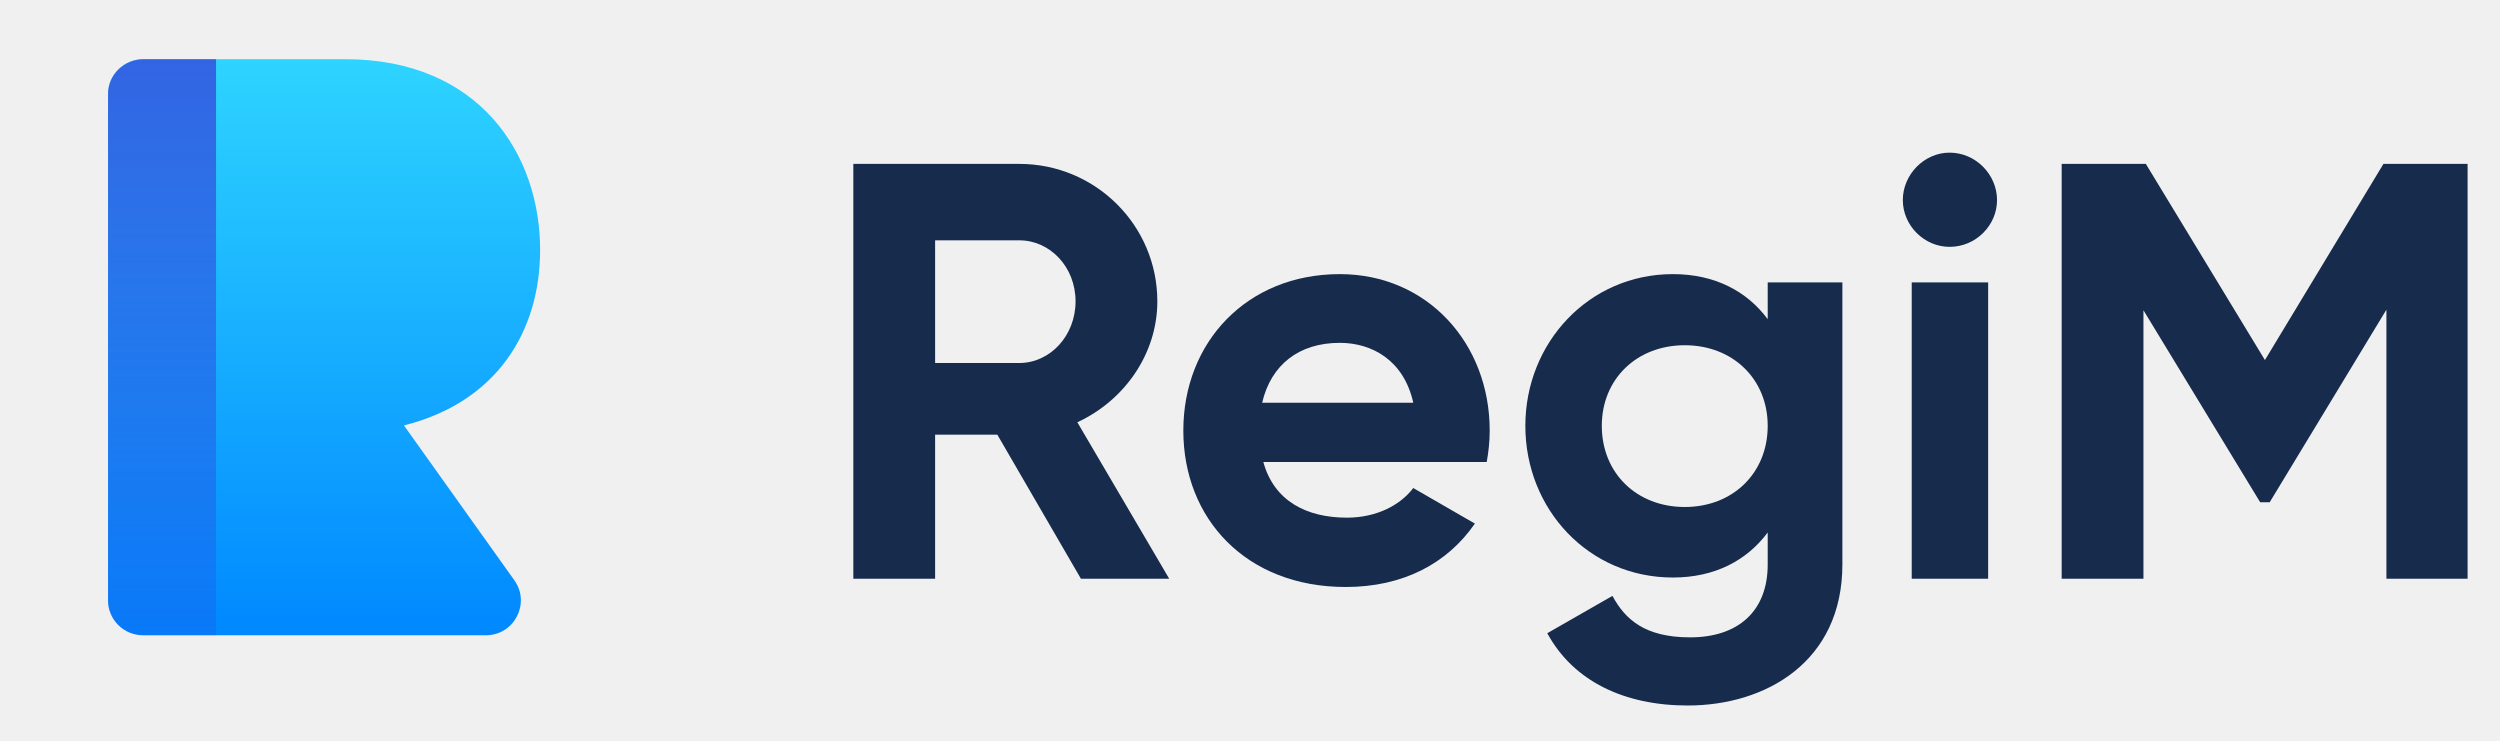
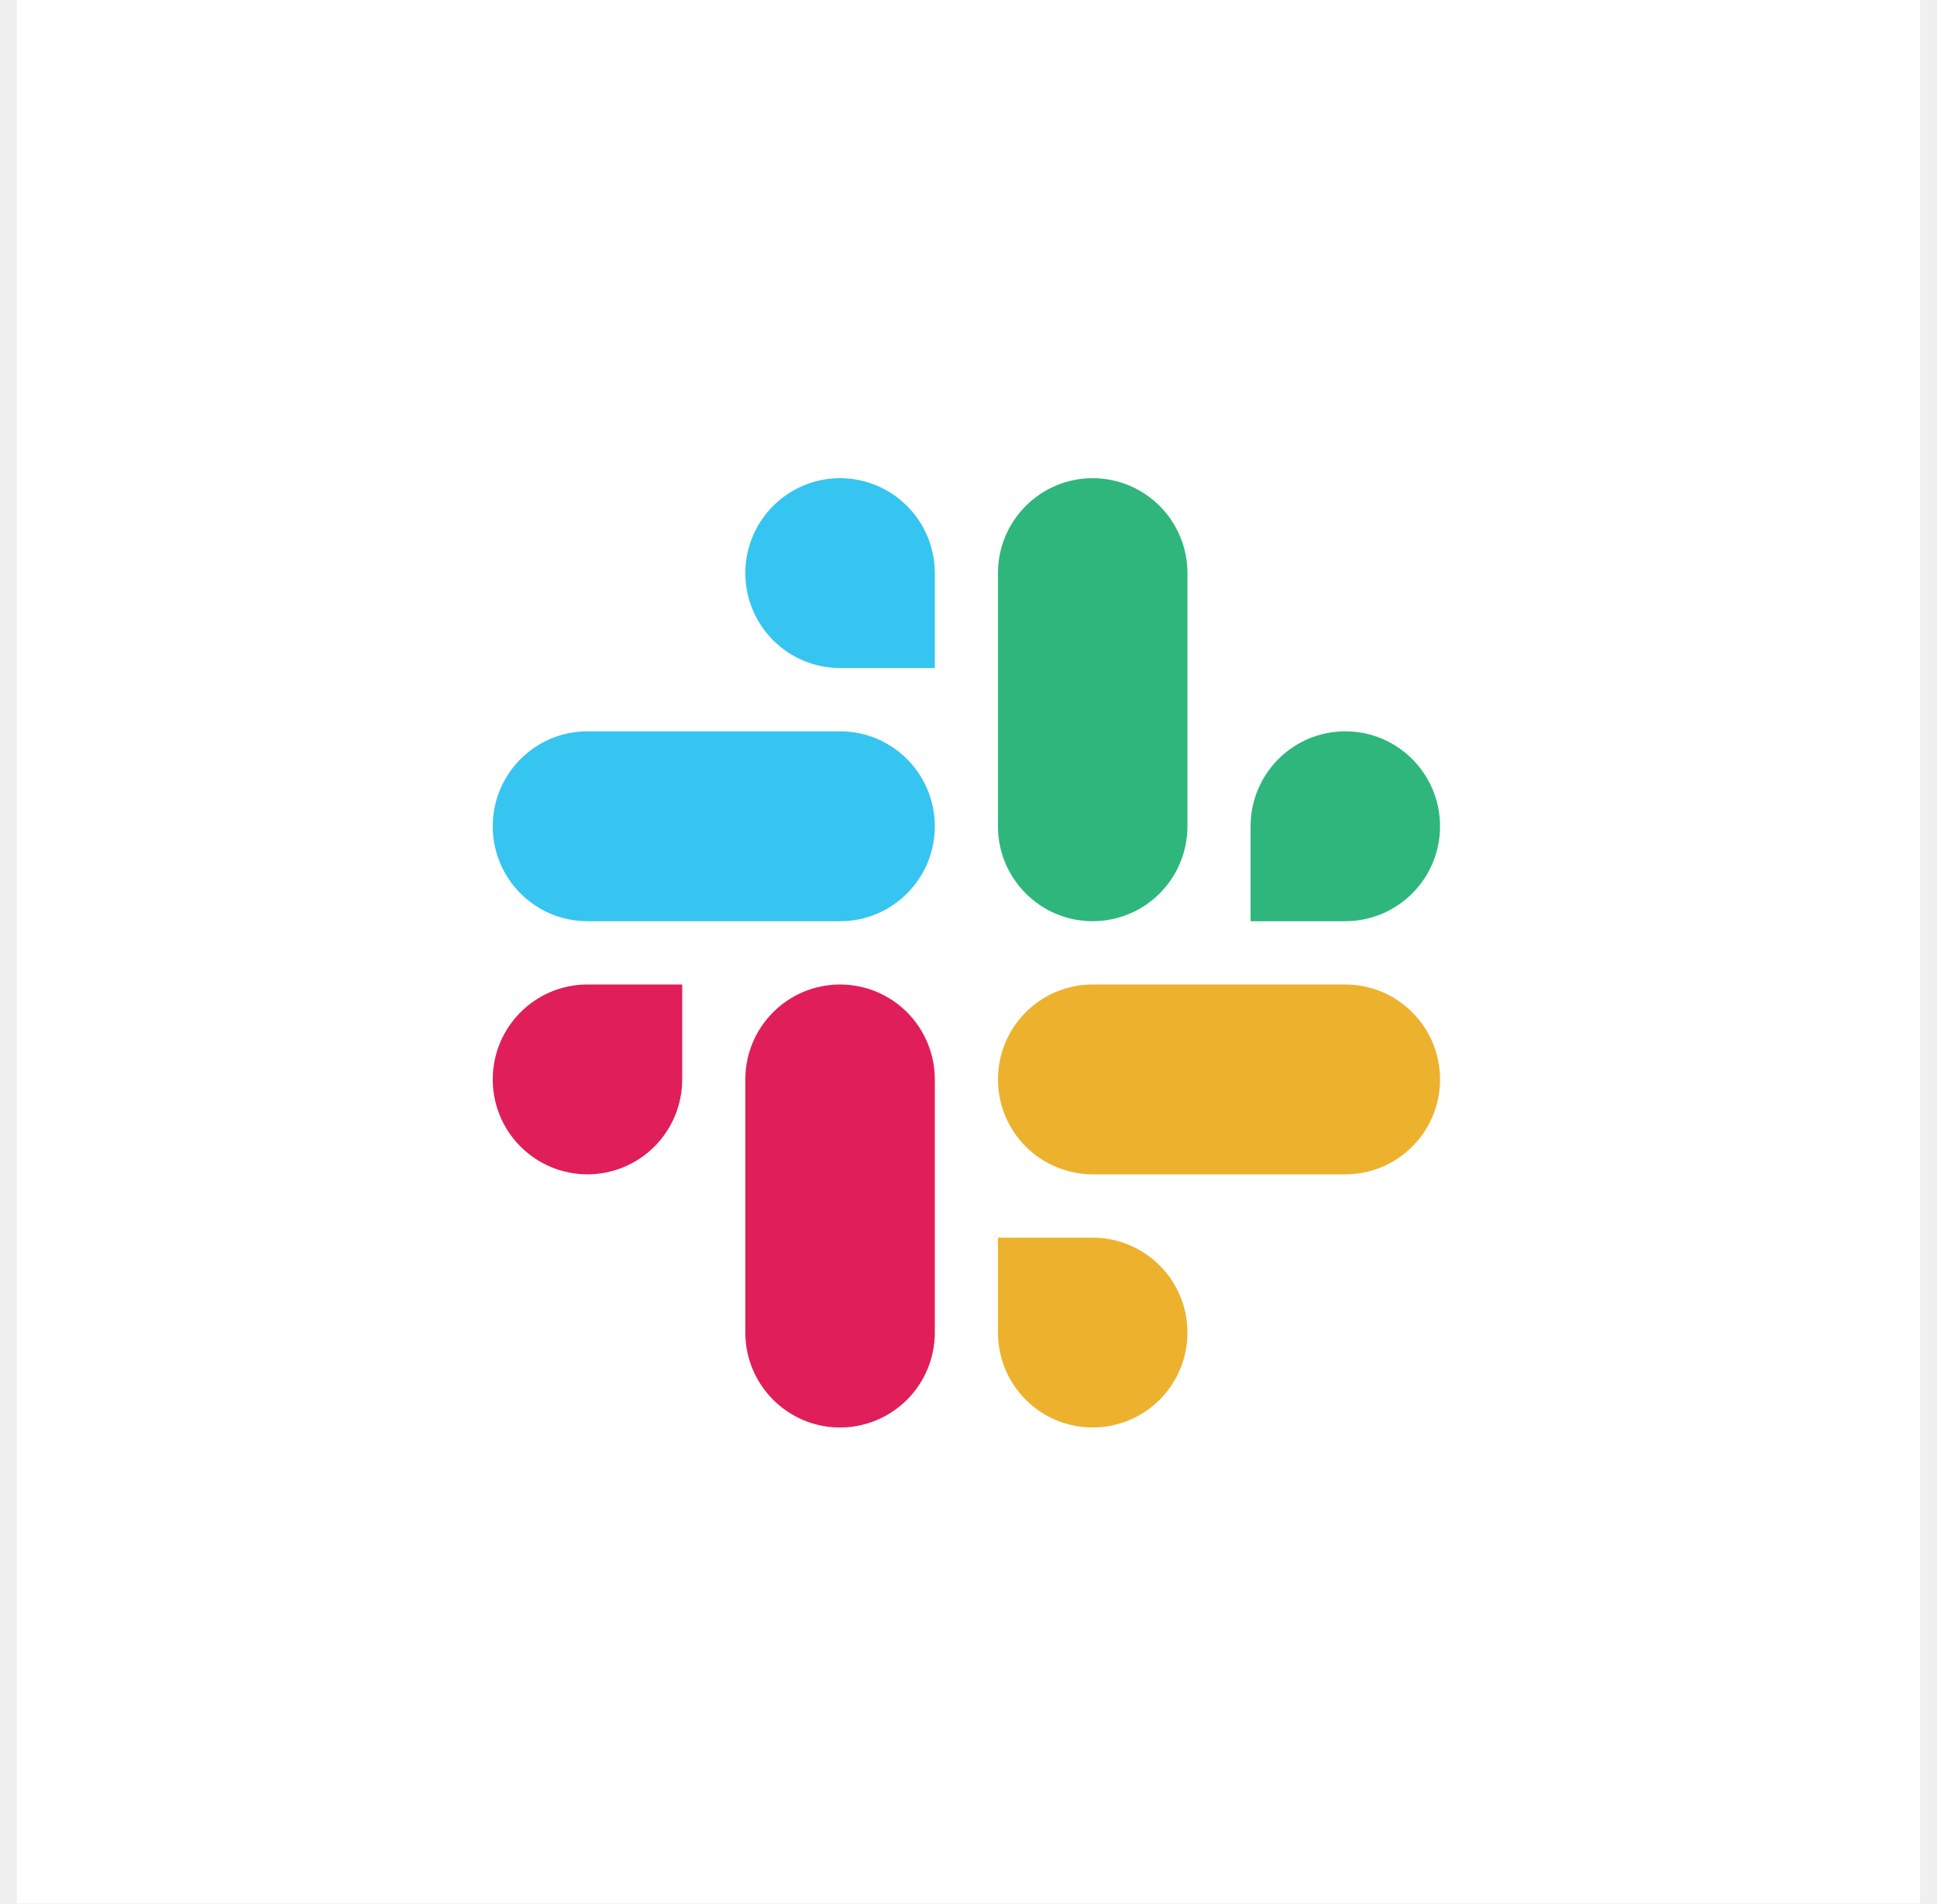
- <svg xmlns="http://www.w3.org/2000/svg" width="108" height="32" viewBox="0 0 108 32" fill="none">
-   <path d="M20.986 27.444H6.18C5.344 27.444 4.667 26.771 4.667 25.939V4.061C4.667 3.229 5.344 2.556 6.18 2.556H14.908C20.718 2.556 23.333 6.674 23.333 10.792C23.333 14.296 21.481 17.366 17.45 18.378L22.221 25.069C22.931 26.065 22.215 27.444 20.986 27.444Z" fill="url(#paint0_linear_2645_1726)" />
-   <path opacity="0.64" d="M6.222 2.556H9.333V27.444H6.222C5.363 27.444 4.667 26.771 4.667 25.939V4.061C4.667 3.229 5.363 2.556 6.222 2.556Z" fill="url(#paint1_linear_2645_1726)" />
-   <path d="M46.695 25H50.509L46.541 18.242C48.589 17.294 49.997 15.272 49.997 13.019C49.997 9.742 47.335 7.08 44.032 7.08H36.864V25H40.397V18.779H43.085L46.695 25ZM40.397 10.382H44.032C45.364 10.382 46.464 11.534 46.464 13.019C46.464 14.504 45.364 15.682 44.032 15.682H40.397V10.382Z" fill="#172B4D" />
-   <path d="M54.576 19.957H64.227C64.304 19.522 64.355 19.086 64.355 18.6C64.355 14.837 61.667 11.842 57.879 11.842C53.859 11.842 51.12 14.786 51.12 18.6C51.12 22.414 53.834 25.358 58.135 25.358C60.592 25.358 62.512 24.36 63.715 22.619L61.053 21.083C60.49 21.826 59.466 22.363 58.186 22.363C56.445 22.363 55.037 21.646 54.576 19.957ZM54.525 17.397C54.909 15.758 56.112 14.811 57.879 14.811C59.261 14.811 60.643 15.554 61.053 17.397H54.525Z" fill="#172B4D" />
-   <path d="M76.365 12.2V13.787C75.469 12.584 74.087 11.842 72.269 11.842C68.634 11.842 65.895 14.811 65.895 18.395C65.895 22.005 68.634 24.949 72.269 24.949C74.087 24.949 75.469 24.206 76.365 23.003V24.386C76.365 26.408 75.085 27.534 73.012 27.534C71.041 27.534 70.196 26.741 69.658 25.742L66.842 27.355C67.969 29.429 70.17 30.478 72.909 30.478C76.289 30.478 79.591 28.584 79.591 24.386V12.2H76.365ZM72.781 21.902C70.708 21.902 69.198 20.443 69.198 18.395C69.198 16.373 70.708 14.914 72.781 14.914C74.855 14.914 76.365 16.373 76.365 18.395C76.365 20.443 74.855 21.902 72.781 21.902Z" fill="#172B4D" />
-   <path d="M84.224 10.664C85.35 10.664 86.272 9.742 86.272 8.642C86.272 7.541 85.35 6.594 84.224 6.594C83.123 6.594 82.202 7.541 82.202 8.642C82.202 9.742 83.123 10.664 84.224 10.664ZM82.586 25H85.888V12.2H82.586V25Z" fill="#172B4D" />
-   <path d="M106.6 7.08H102.965L97.845 15.554L92.7 7.08H89.064V25H92.597V13.403L97.64 21.698H98.05L103.093 13.378V25H106.6V7.08Z" fill="#172B4D" />
+ <svg xmlns="http://www.w3.org/2000/svg" width="57" height="56" viewBox="0 0 57 56" fill="none">
+   <rect width="56" height="56" transform="translate(0.5)" fill="white" />
+   <g clip-path="url(#clip0_2626_1219)">
+     <path d="M24.721 14.069C23.181 14.069 21.933 15.32 21.933 16.862C21.933 17.229 22.005 17.591 22.145 17.93C22.285 18.269 22.49 18.576 22.749 18.836C23.008 19.095 23.315 19.301 23.653 19.442C23.992 19.582 24.355 19.655 24.721 19.655H27.509V16.862C27.509 16.122 27.216 15.412 26.693 14.888C26.17 14.364 25.461 14.07 24.721 14.069ZM24.721 21.517H17.287C15.748 21.517 14.5 22.768 14.5 24.311C14.5 25.853 15.748 27.104 17.287 27.104H24.721C26.261 27.104 27.509 25.853 27.509 24.311C27.509 22.768 26.261 21.517 24.721 21.517Z" fill="#36C5F0" />
+     <path d="M42.376 24.311C42.376 22.768 41.128 21.517 39.588 21.517C38.049 21.517 36.801 22.768 36.801 24.311V27.104H39.588C40.328 27.103 41.038 26.808 41.56 26.284C42.083 25.761 42.377 25.051 42.376 24.311ZM34.943 24.311V16.862C34.943 16.122 34.65 15.412 34.127 14.888C33.604 14.364 32.895 14.07 32.155 14.069C30.615 14.069 29.367 15.32 29.367 16.862V24.31C29.367 25.853 30.615 27.104 32.155 27.104C32.895 27.103 33.604 26.809 34.127 26.285C34.65 25.761 34.943 25.051 34.943 24.311" fill="#2EB67D" />
+     <path d="M32.155 42C32.895 41.999 33.604 41.705 34.127 41.181C34.65 40.657 34.943 39.947 34.943 39.207C34.943 38.467 34.65 37.757 34.127 37.233C33.604 36.709 32.895 36.415 32.155 36.414H29.367V39.207C29.367 40.749 30.615 42 32.155 42ZM32.155 34.552H39.589C41.128 34.552 42.376 33.301 42.376 31.759C42.377 31.018 42.083 30.308 41.56 29.785C41.038 29.261 40.328 28.966 39.588 28.966H32.155C30.615 28.966 29.367 30.216 29.367 31.759C29.367 32.125 29.439 32.488 29.578 32.827C29.718 33.165 29.924 33.473 30.182 33.732C30.441 33.992 30.749 34.198 31.087 34.338C31.425 34.479 31.788 34.551 32.155 34.552" fill="#ECB22E" />
+     <path d="M14.5 31.759C14.5 32.125 14.571 32.488 14.711 32.827C14.851 33.165 15.056 33.473 15.315 33.732C15.574 33.992 15.882 34.198 16.22 34.338C16.558 34.479 16.921 34.551 17.287 34.552C18.027 34.551 18.737 34.256 19.26 33.732C19.782 33.209 20.076 32.499 20.075 31.759V28.966H17.287C15.748 28.966 14.5 30.216 14.5 31.759ZM21.933 31.759V39.207C21.933 40.749 23.181 42 24.721 42C25.461 41.999 26.17 41.705 26.693 41.181C27.216 40.657 27.509 39.947 27.509 39.207V31.759C27.509 31.392 27.437 31.029 27.297 30.691C27.157 30.352 26.952 30.044 26.693 29.785C26.434 29.525 26.127 29.319 25.789 29.179C25.45 29.038 25.087 28.966 24.721 28.966C23.181 28.966 21.933 30.216 21.933 31.759Z" fill="#E01E5A" />
+   </g>
  <defs>
-     <linearGradient id="paint0_linear_2645_1726" x1="14.29" y1="2.556" x2="14.29" y2="27.444" gradientUnits="userSpaceOnUse">
-       <stop stop-color="#2ED4FF" />
-       <stop offset="1" stop-color="#0088FF" />
-     </linearGradient>
-     <linearGradient id="paint1_linear_2645_1726" x1="8.907" y1="2.556" x2="8.907" y2="27.444" gradientUnits="userSpaceOnUse">
-       <stop stop-color="#3525D3" />
-       <stop offset="1" stop-color="#3525D3" stop-opacity="0.24" />
-     </linearGradient>
+     <clipPath id="clip0_2626_1219">
+       <rect width="28" height="28" fill="white" transform="translate(14.5 14)" />
+     </clipPath>
  </defs>
</svg>
